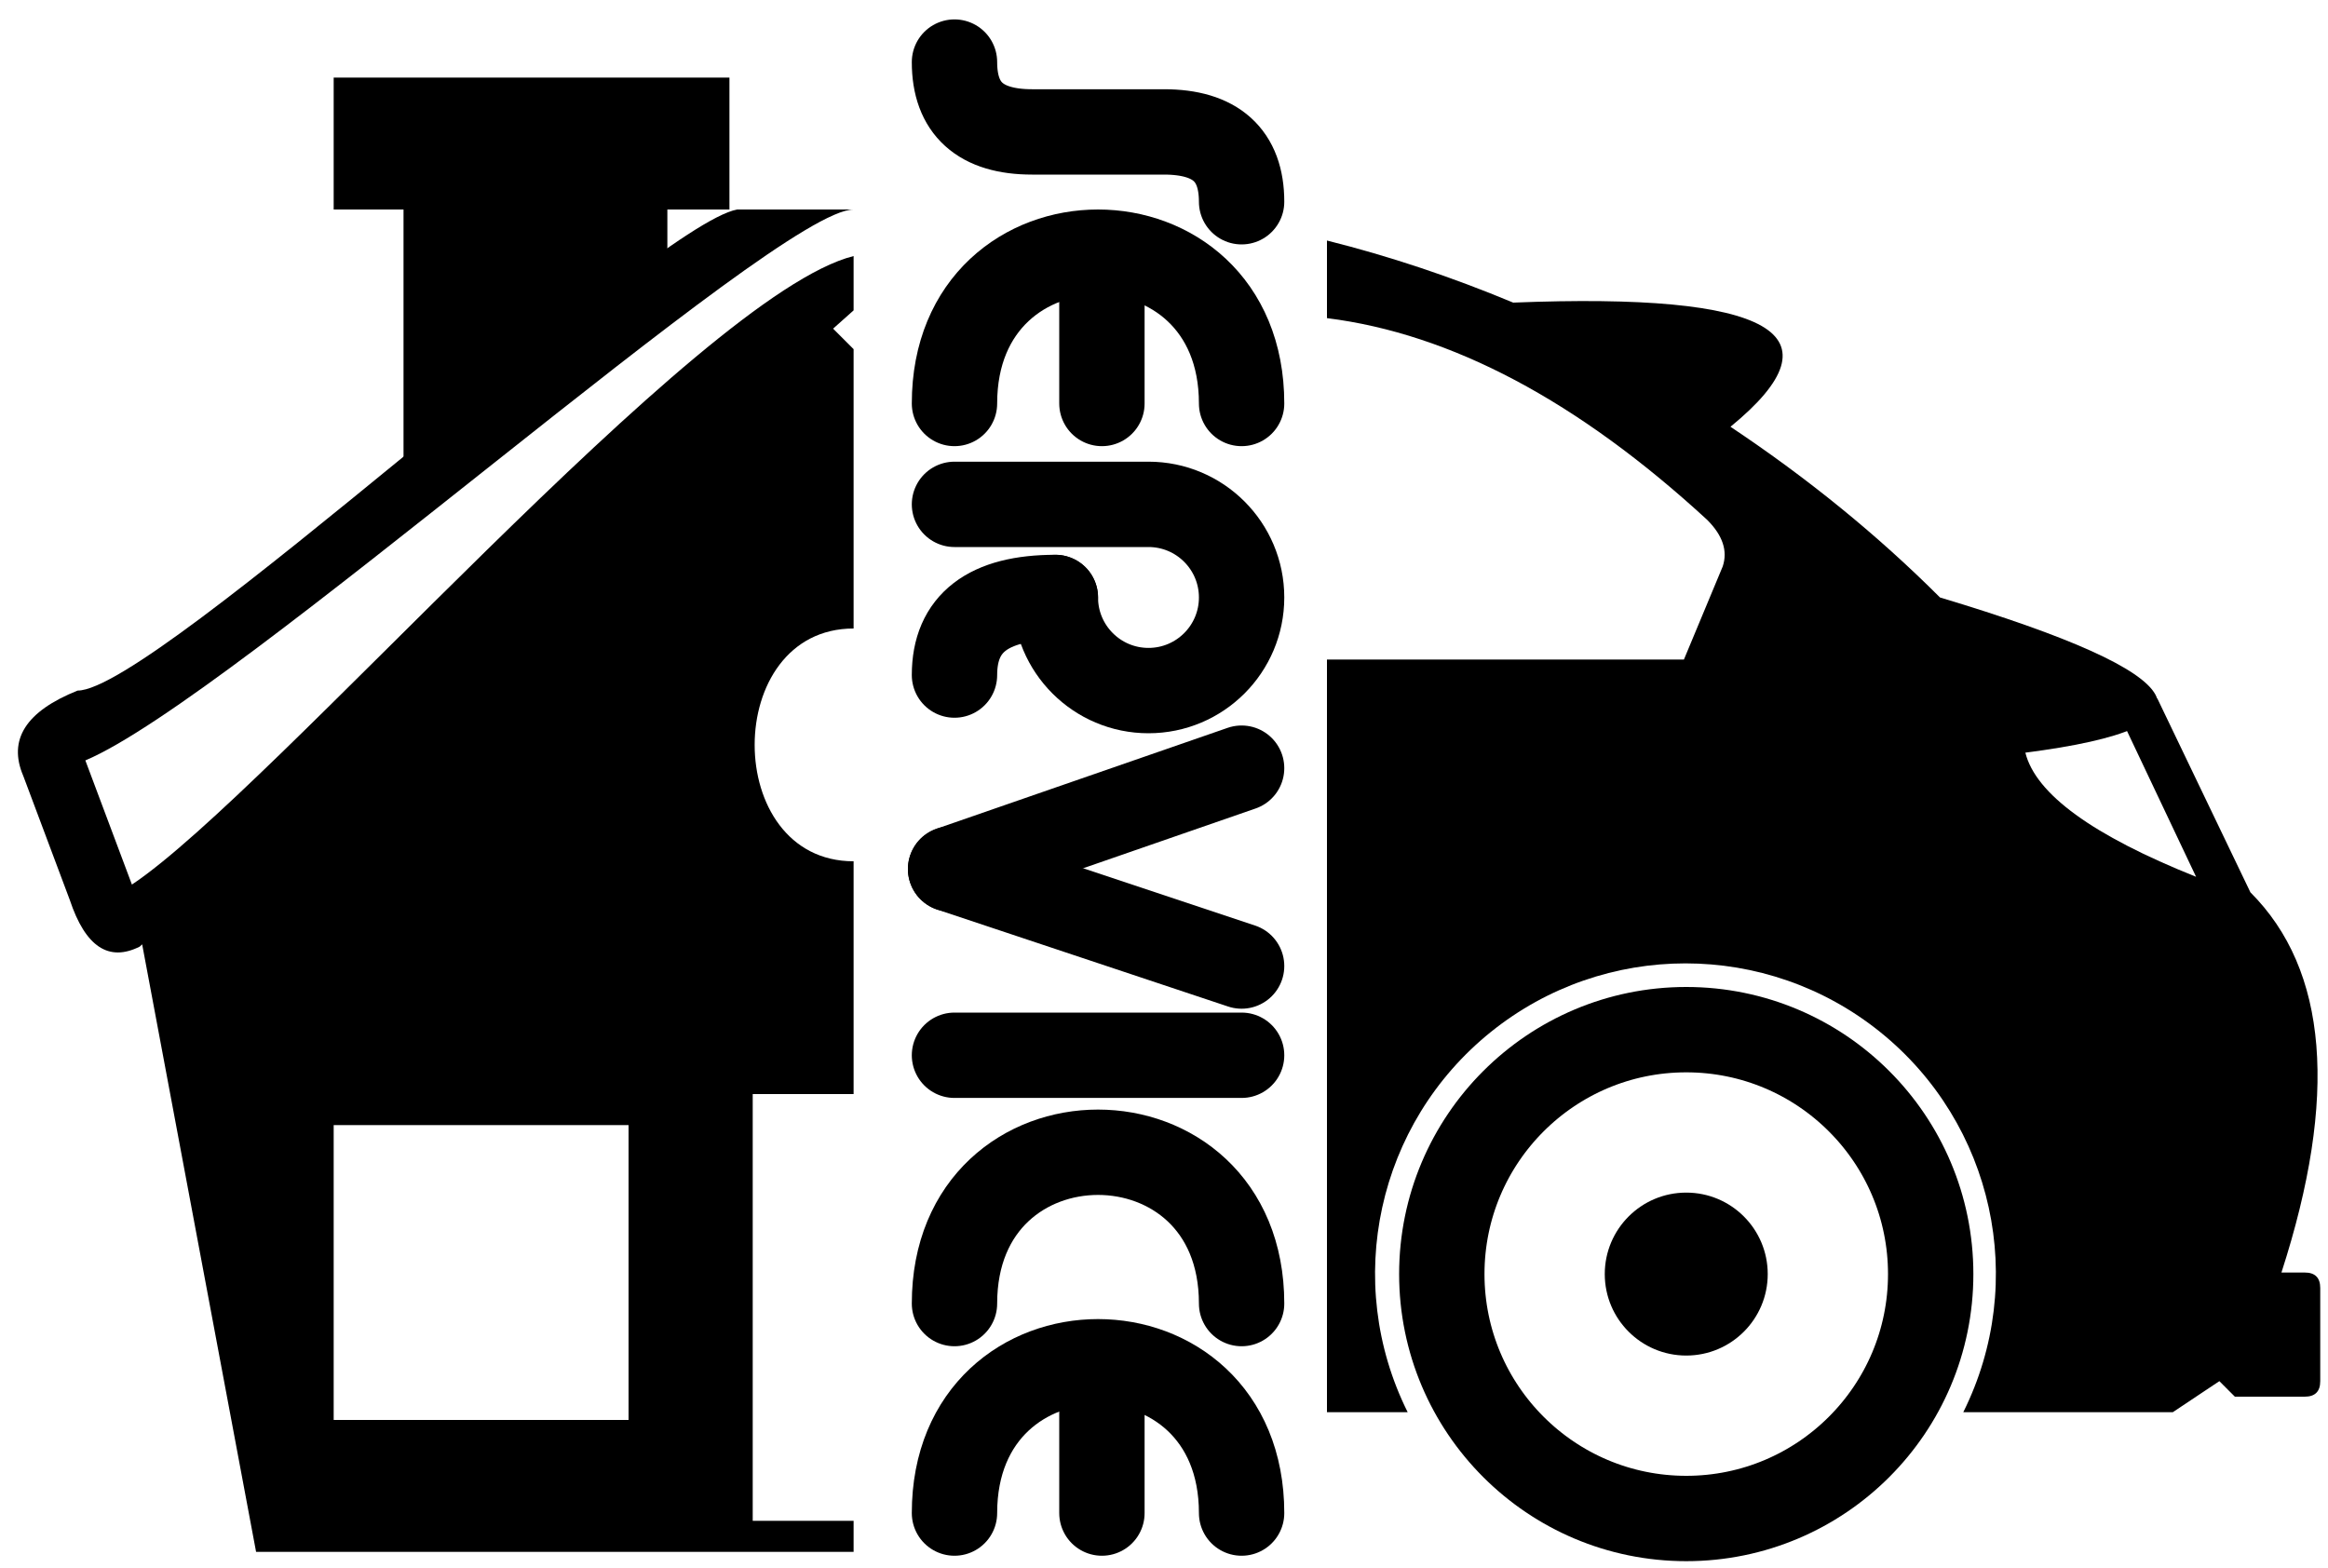
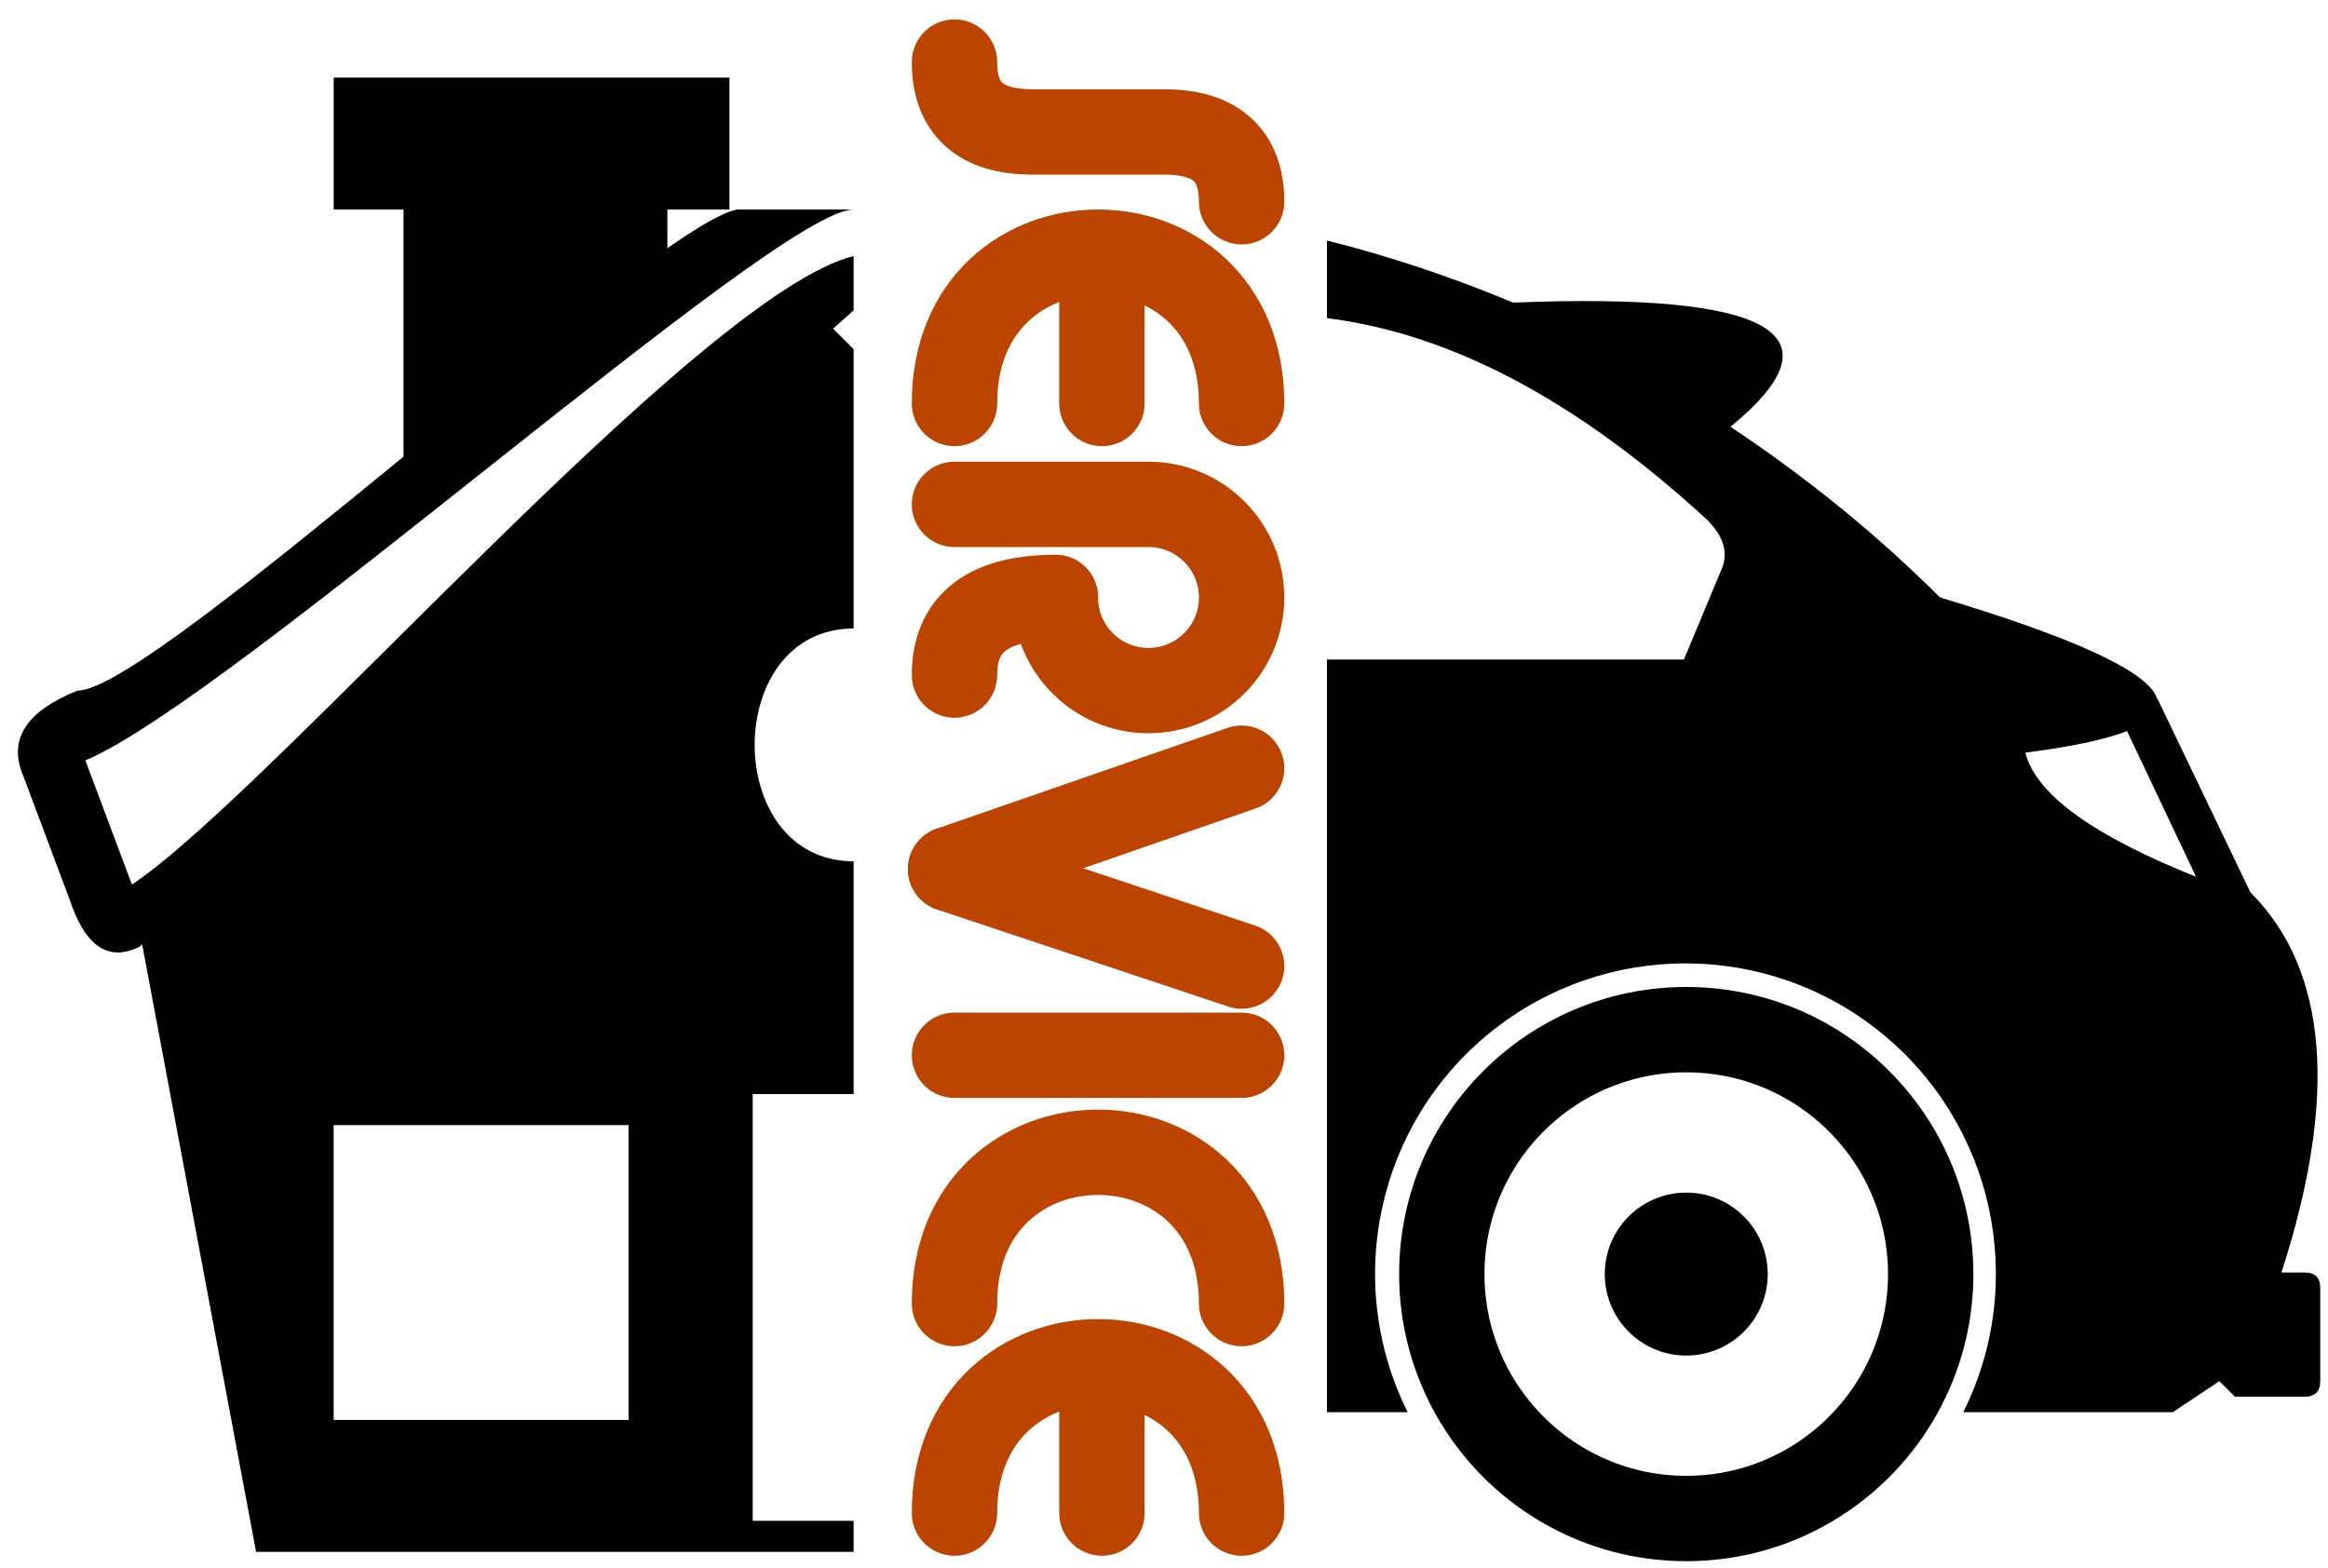
<svg xmlns="http://www.w3.org/2000/svg" viewBox="0 0 300 202" stroke-linecap="round" stroke="black">
-   <g stroke-width="11" fill="none">
+   <g stroke-width="11" fill="none" stroke="#b40">
    <path d="M123 8 Q123 17 133 17 H150 Q160 17 160 26" />
    <path d="M123 52 C123 26 160 26 160 52" />
    <path d="M142 52 L142 33" />
    <path d="M123 65 L148 65 A12 12 0 1 1 136 77" />
    <path d="M136 77 Q123 77 123 87" />
    <path d="M160 99 L122.5 112" />
    <path d="M160 124.5 L122.5 112" />
    <path d="M160 136 H123" />
    <path d="M123 168 C123 142 160 142 160 168" />
    <path d="M123 195 C123 169 160 169 160 195" />
    <path d="M142 195 L142 176" />
  </g>
  <g stroke-width="0" fill="black">
    <path d="M52 62 V27 H43 V10 H94 V27 H86 V36 Z" />
    <path d="M110 27 C100 27 30 90 11 98 L17 114 C35 102 90 38 110 33 V40       L18 122 Q12 125 9 116 L3 100 Q0 93 10 89 C20 89 84 29 95 27 Z" />
    <path d="M18 120 L107 42 L110 45 V81 C93 81 93 111 110 111 V141 H97       V145 H43 V183 H81 V145 H97 V196 H110 V200 H33 Z" />
  </g>
  <g stroke-width="0" fill="black">
    <path d="M171 31 Q183 34 195 39 Q245 37 223 55 Q238 65 250 77       Q300 92 261 97 Q263 105 283 113 L274 94 L278 90 L290 115 Q305 130 294 164       H297 Q299 164 299 166 V178 Q299 180 297 180 H288 L286 178 L280 182 H253       A40 40 0 1 0 181.4 182 H171 V85 H217 L222 73 Q223 70 220 67 Q195 44 171 41 Z" />
    <circle cx="217.3" cy="164.2" r="10.5" />
    <circle cx="217.3" cy="164.2" r="31.5" fill="none" stroke-width="11" />
  </g>
</svg>
